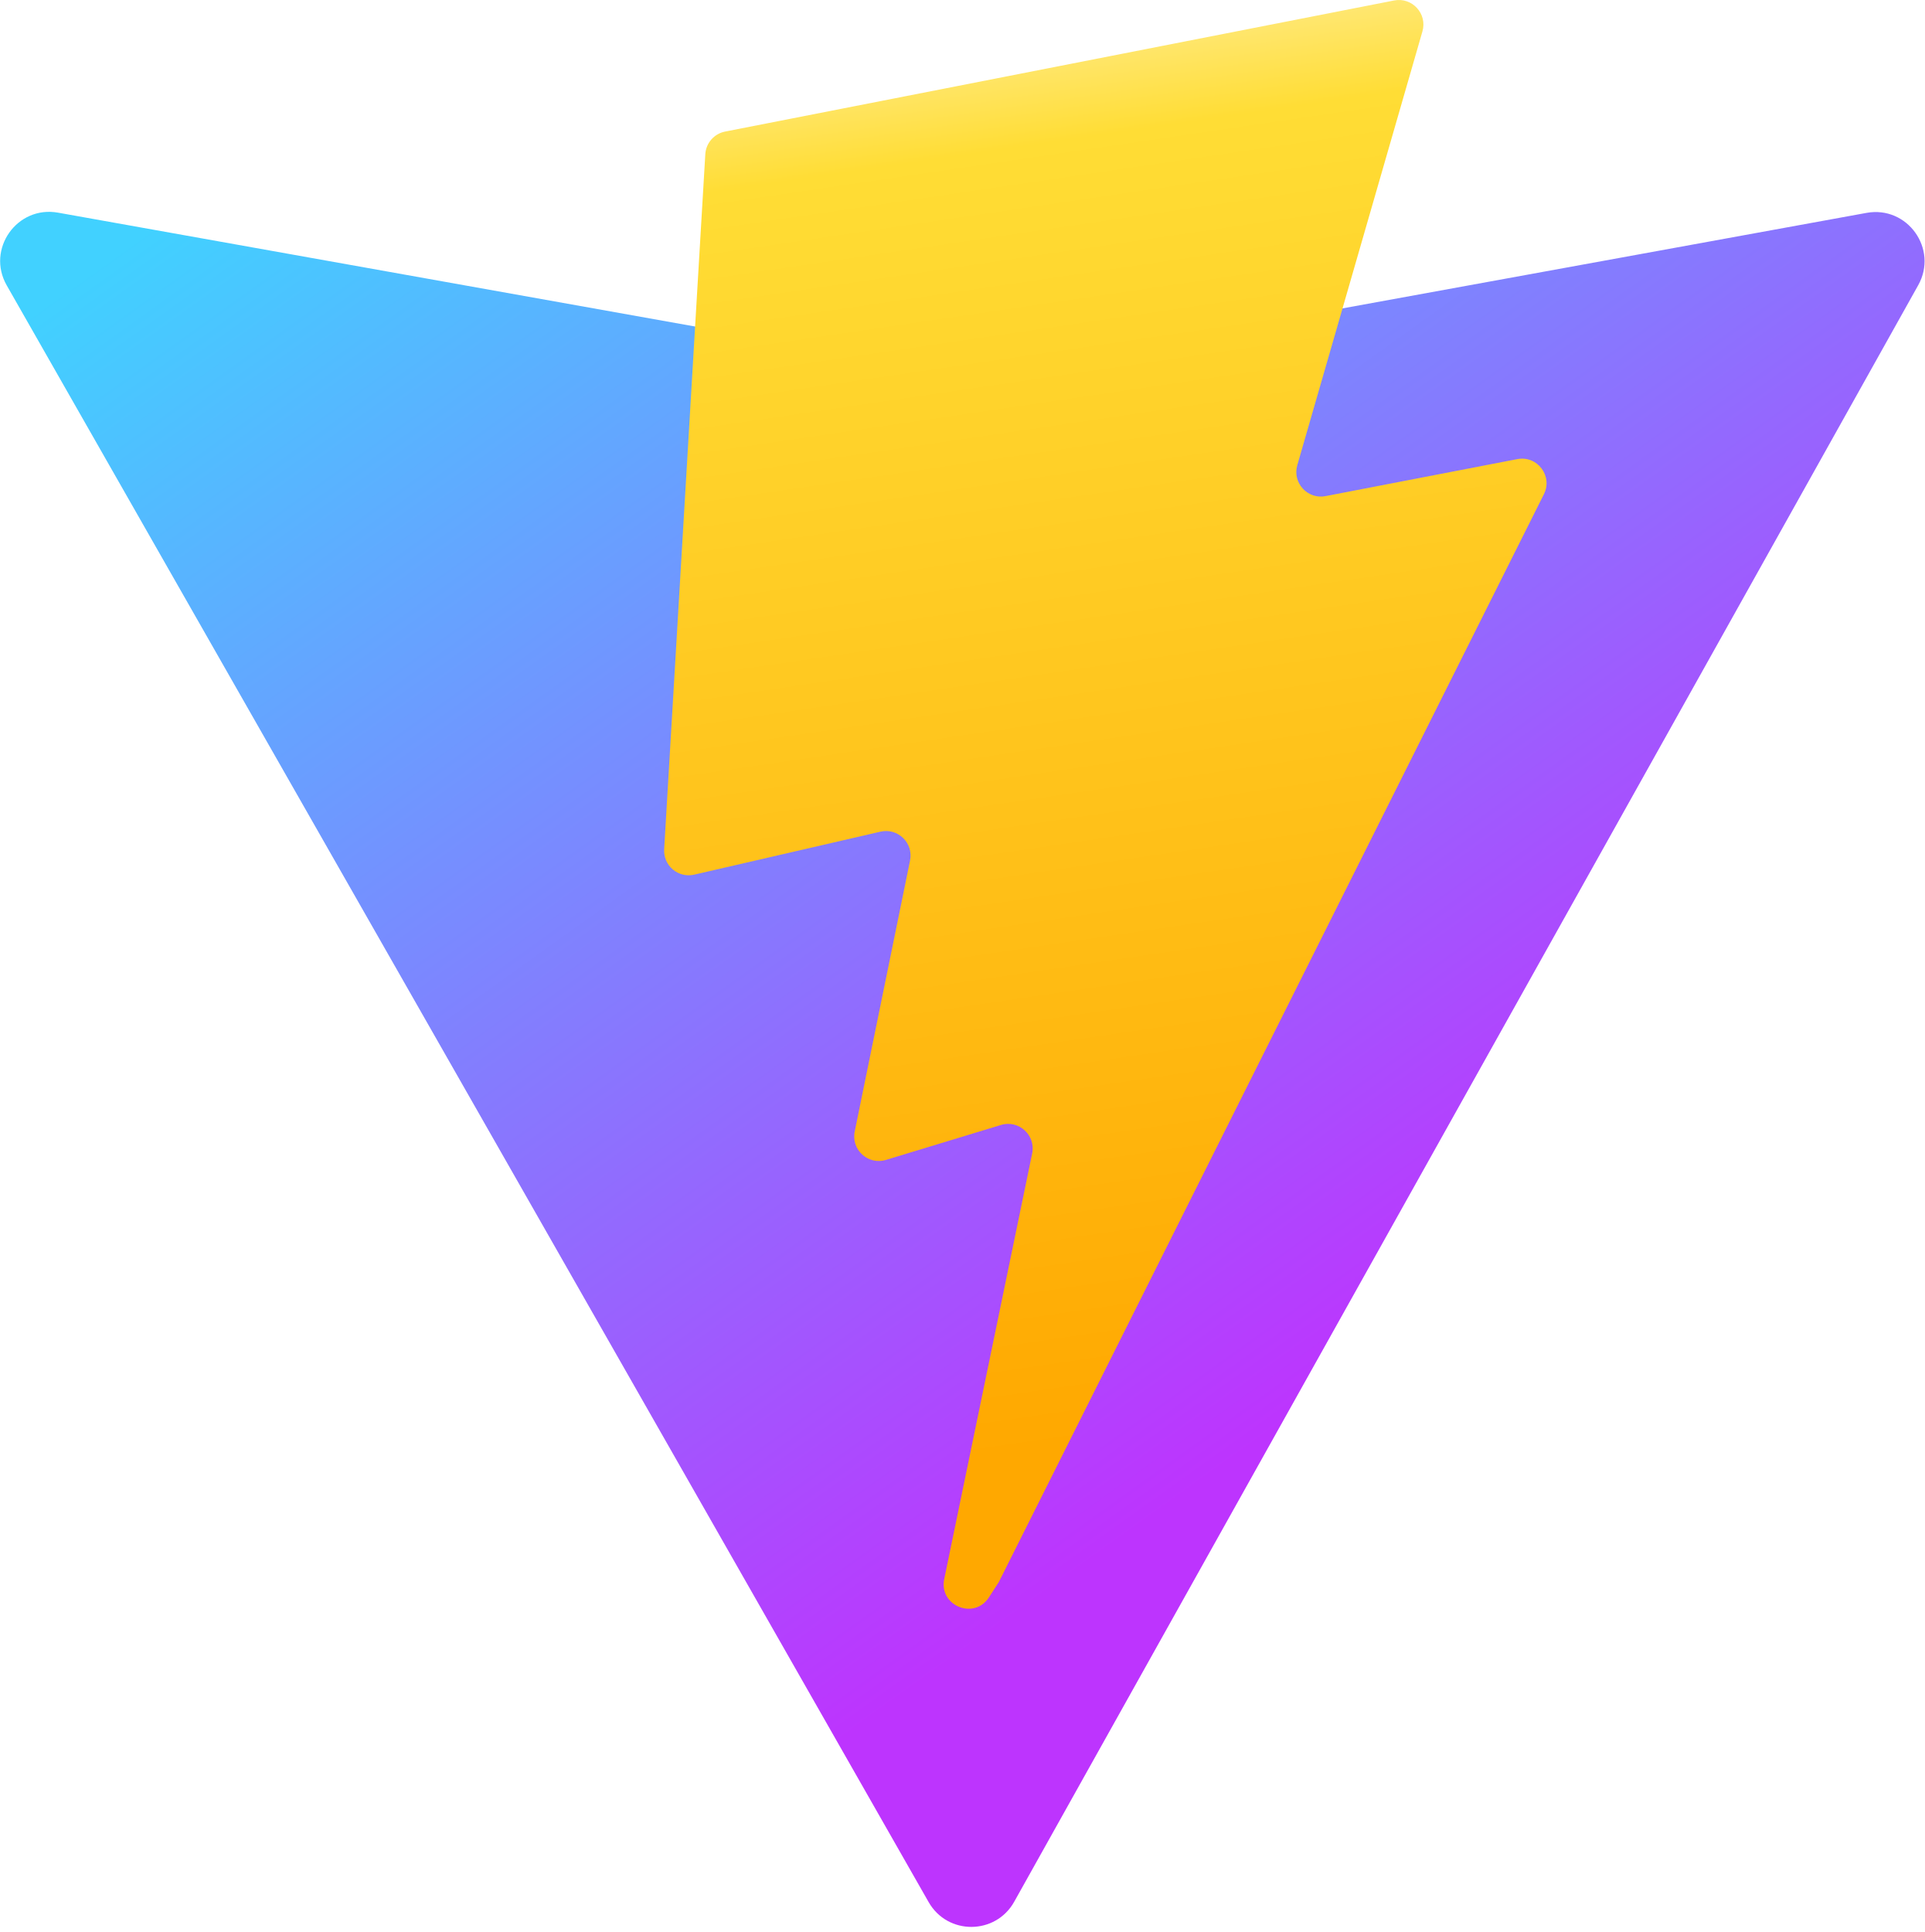
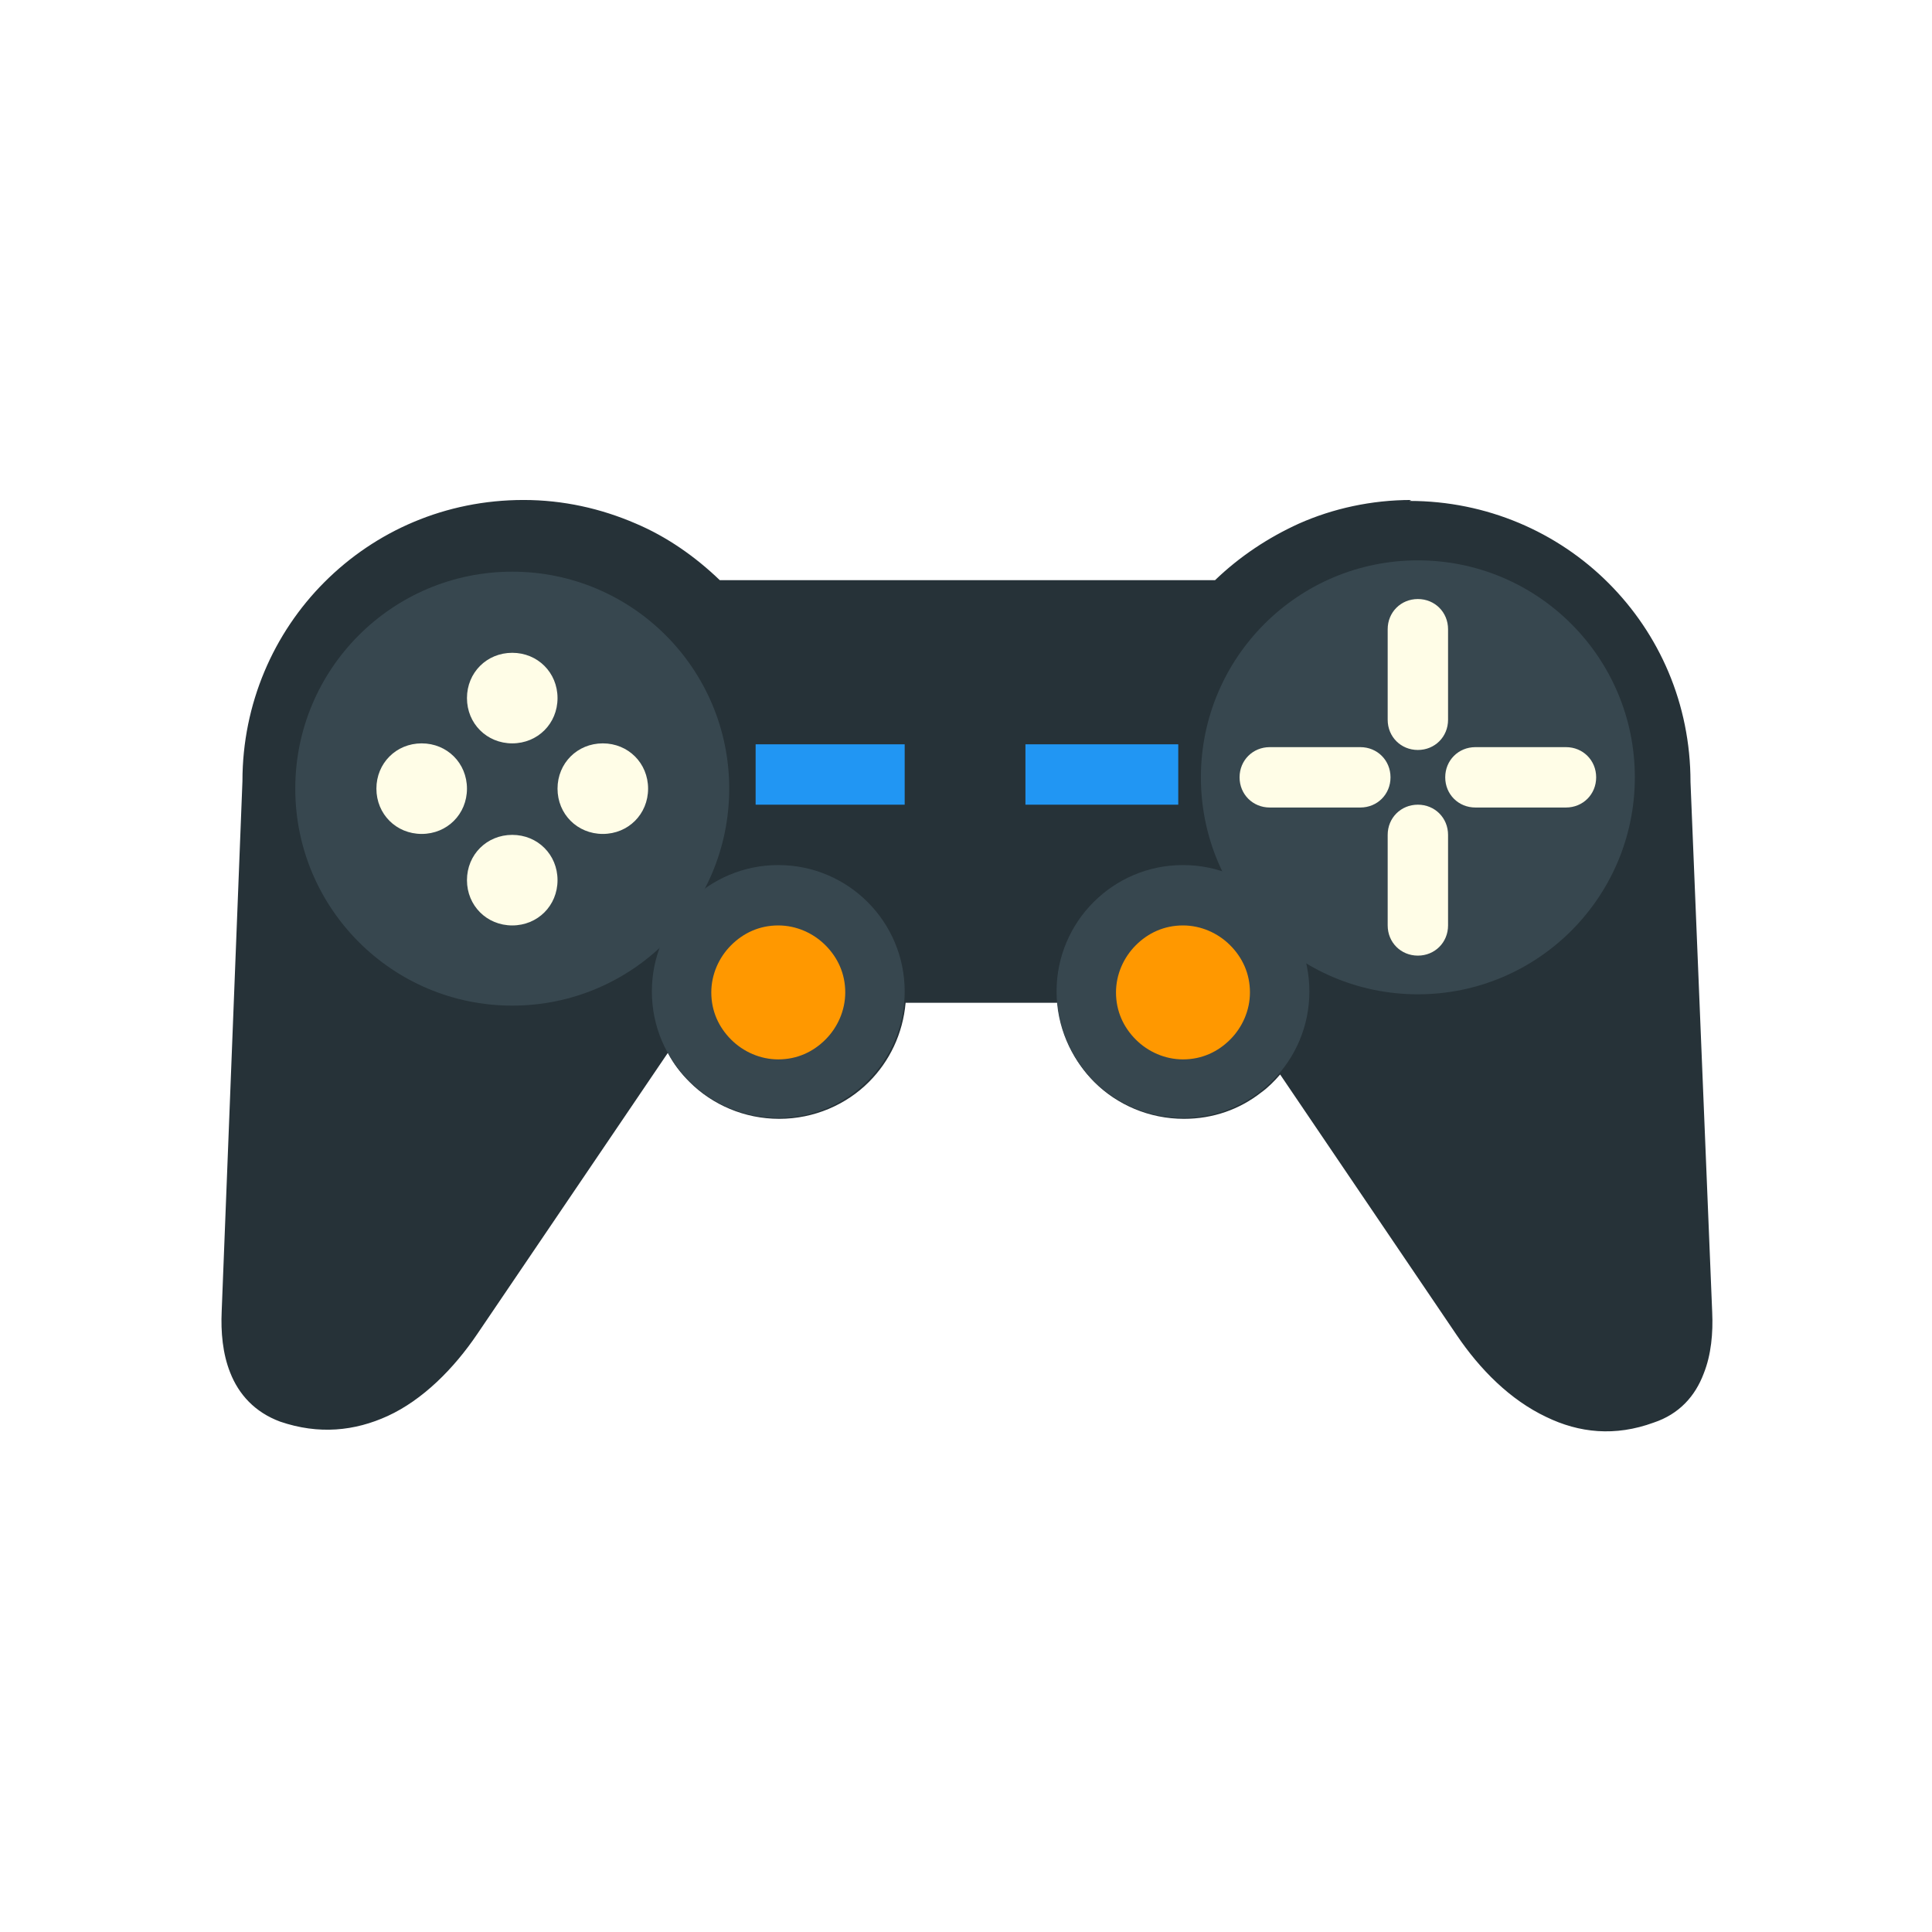
- <svg xmlns="http://www.w3.org/2000/svg" aria-hidden="true" role="img" class="iconify iconify--logos" width="31.88" height="32" preserveAspectRatio="xMidYMid meet" viewBox="0 0 256 257">
+ <svg xmlns="http://www.w3.org/2000/svg" xml:space="preserve" width="2048" height="2048" style="shape-rendering:geometricPrecision;text-rendering:geometricPrecision;image-rendering:optimizeQuality;fill-rule:evenodd;clip-rule:evenodd">
  <defs>
-     <linearGradient id="IconifyId1813088fe1fbc01fb466" x1="-.828%" x2="57.636%" y1="7.652%" y2="78.411%">
-       <stop offset="0%" stop-color="#41D1FF" />
-       <stop offset="100%" stop-color="#BD34FE" />
-     </linearGradient>
-     <linearGradient id="IconifyId1813088fe1fbc01fb467" x1="43.376%" x2="50.316%" y1="2.242%" y2="89.03%">
-       <stop offset="0%" stop-color="#FFEA83" />
-       <stop offset="8.333%" stop-color="#FFDD35" />
-       <stop offset="100%" stop-color="#FFA800" />
-     </linearGradient>
+     <style>.fil3{fill:#2196f3}.fil1{fill:#37474f}.fil4{fill:#ff9800}.fil2{fill:#fffde7}</style>
  </defs>
-   <path fill="url(#IconifyId1813088fe1fbc01fb466)" d="M255.153 37.938L134.897 252.976c-2.483 4.44-8.862 4.466-11.382.048L.875 37.958c-2.746-4.814 1.371-10.646 6.827-9.67l120.385 21.517a6.537 6.537 0 0 0 2.322-.004l117.867-21.483c5.438-.991 9.574 4.796 6.877 9.62Z" />
-   <path fill="url(#IconifyId1813088fe1fbc01fb467)" d="M185.432.063L96.44 17.501a3.268 3.268 0 0 0-2.634 3.014l-5.474 92.456a3.268 3.268 0 0 0 3.997 3.378l24.777-5.718c2.318-.535 4.413 1.507 3.936 3.838l-7.361 36.047c-.495 2.426 1.782 4.5 4.151 3.78l15.304-4.649c2.372-.72 4.652 1.36 4.15 3.788l-11.698 56.621c-.732 3.542 3.979 5.473 5.943 2.437l1.313-2.028l72.516-144.72c1.215-2.423-.88-5.186-3.54-4.672l-25.505 4.922c-2.396.462-4.435-1.77-3.759-4.114l16.646-57.705c.677-2.35-1.37-4.583-3.769-4.113Z" />
+   <g id="Layer_x0020_1">
+     <g id="_220495464">
+       <path d="M1494 531c82 0 157 33 211 87s87 128 87 211l23 562c1 22-1 45-9 65-9 24-26 43-53 52-41 15-79 11-114-6-38-18-70-50-95-87l-187-276c-6 7-13 14-20 19-23 18-51 28-82 28-37 0-71-15-95-39-22-22-36-52-39-84H960c-3 33-17 62-39 84-24 24-58 39-95 39s-71-15-95-39c-9-9-17-19-23-31l-202 298c-25 37-58 70-95 87-35 16-73 20-114 6-27-10-44-29-53-52-8-20-10-43-9-65l22-562c0-82 33-157 87-211s128-87 211-87c42 0 82 9 119 25 33 14 63 35 89 60h525c26-25 56-45 89-60 36-16 77-25 119-25z" style="fill:#263238" />
+       <circle class="fil1" cx="1503" cy="824" r="230" />
+       <circle class="fil1" cx="543" cy="836" r="230" />
+       <path class="fil2" d="M1346 856c-18 0-32-14-32-32s14-32 32-32h96c18 0 32 14 32 32s-14 32-32 32h-96zM1535 981c0 18-14 32-32 32s-32-14-32-32v-96c0-18 14-32 32-32s32 14 32 32v96zM1564 856c-18 0-32-14-32-32s14-32 32-32h96c18 0 32 14 32 32s-14 32-32 32h-96zM1535 763c0 18-14 32-32 32s-32-14-32-32v-96c0-18 14-32 32-32s32 14 32 32v96z" />
+       <path class="fil3" d="M1087 789h162v64h-162zM801 789h158v64H801z" />
+       <circle class="fil1" cx="825" cy="1051" r="134" />
+       <circle class="fil1" cx="1254" cy="1051" r="134" />
+       <path class="fil4" d="M875 1002c-13-13-31-21-50-21-20 0-37 8-50 21s-21 31-21 50c0 20 8 37 21 50s31 21 50 21c20 0 37-8 50-21s21-31 21-50c0-20-8-37-21-50zM1304 1002c-13-13-31-21-50-21-20 0-37 8-50 21s-21 31-21 50c0 20 8 37 21 50s31 21 50 21c20 0 37-8 50-21s21-31 21-50c0-20-8-37-21-50z" />
+       <g>
+         <path class="fil2" d="M543 885c27 0 48 21 48 48s-21 48-48 48-48-21-48-48 21-48 48-48zM543 692c27 0 48 21 48 48s-21 48-48 48-48-21-48-48 21-48 48-48zM399 836c0-27 21-48 48-48s48 21 48 48-21 48-48 48-48-21-48-48zM591 836c0-27 21-48 48-48s48 21 48 48-21 48-48 48-48-21-48-48z" />
+       </g>
+     </g>
+     <path style="fill:none" d="M0 0h2048v2048H0z" />
+   </g>
</svg>
